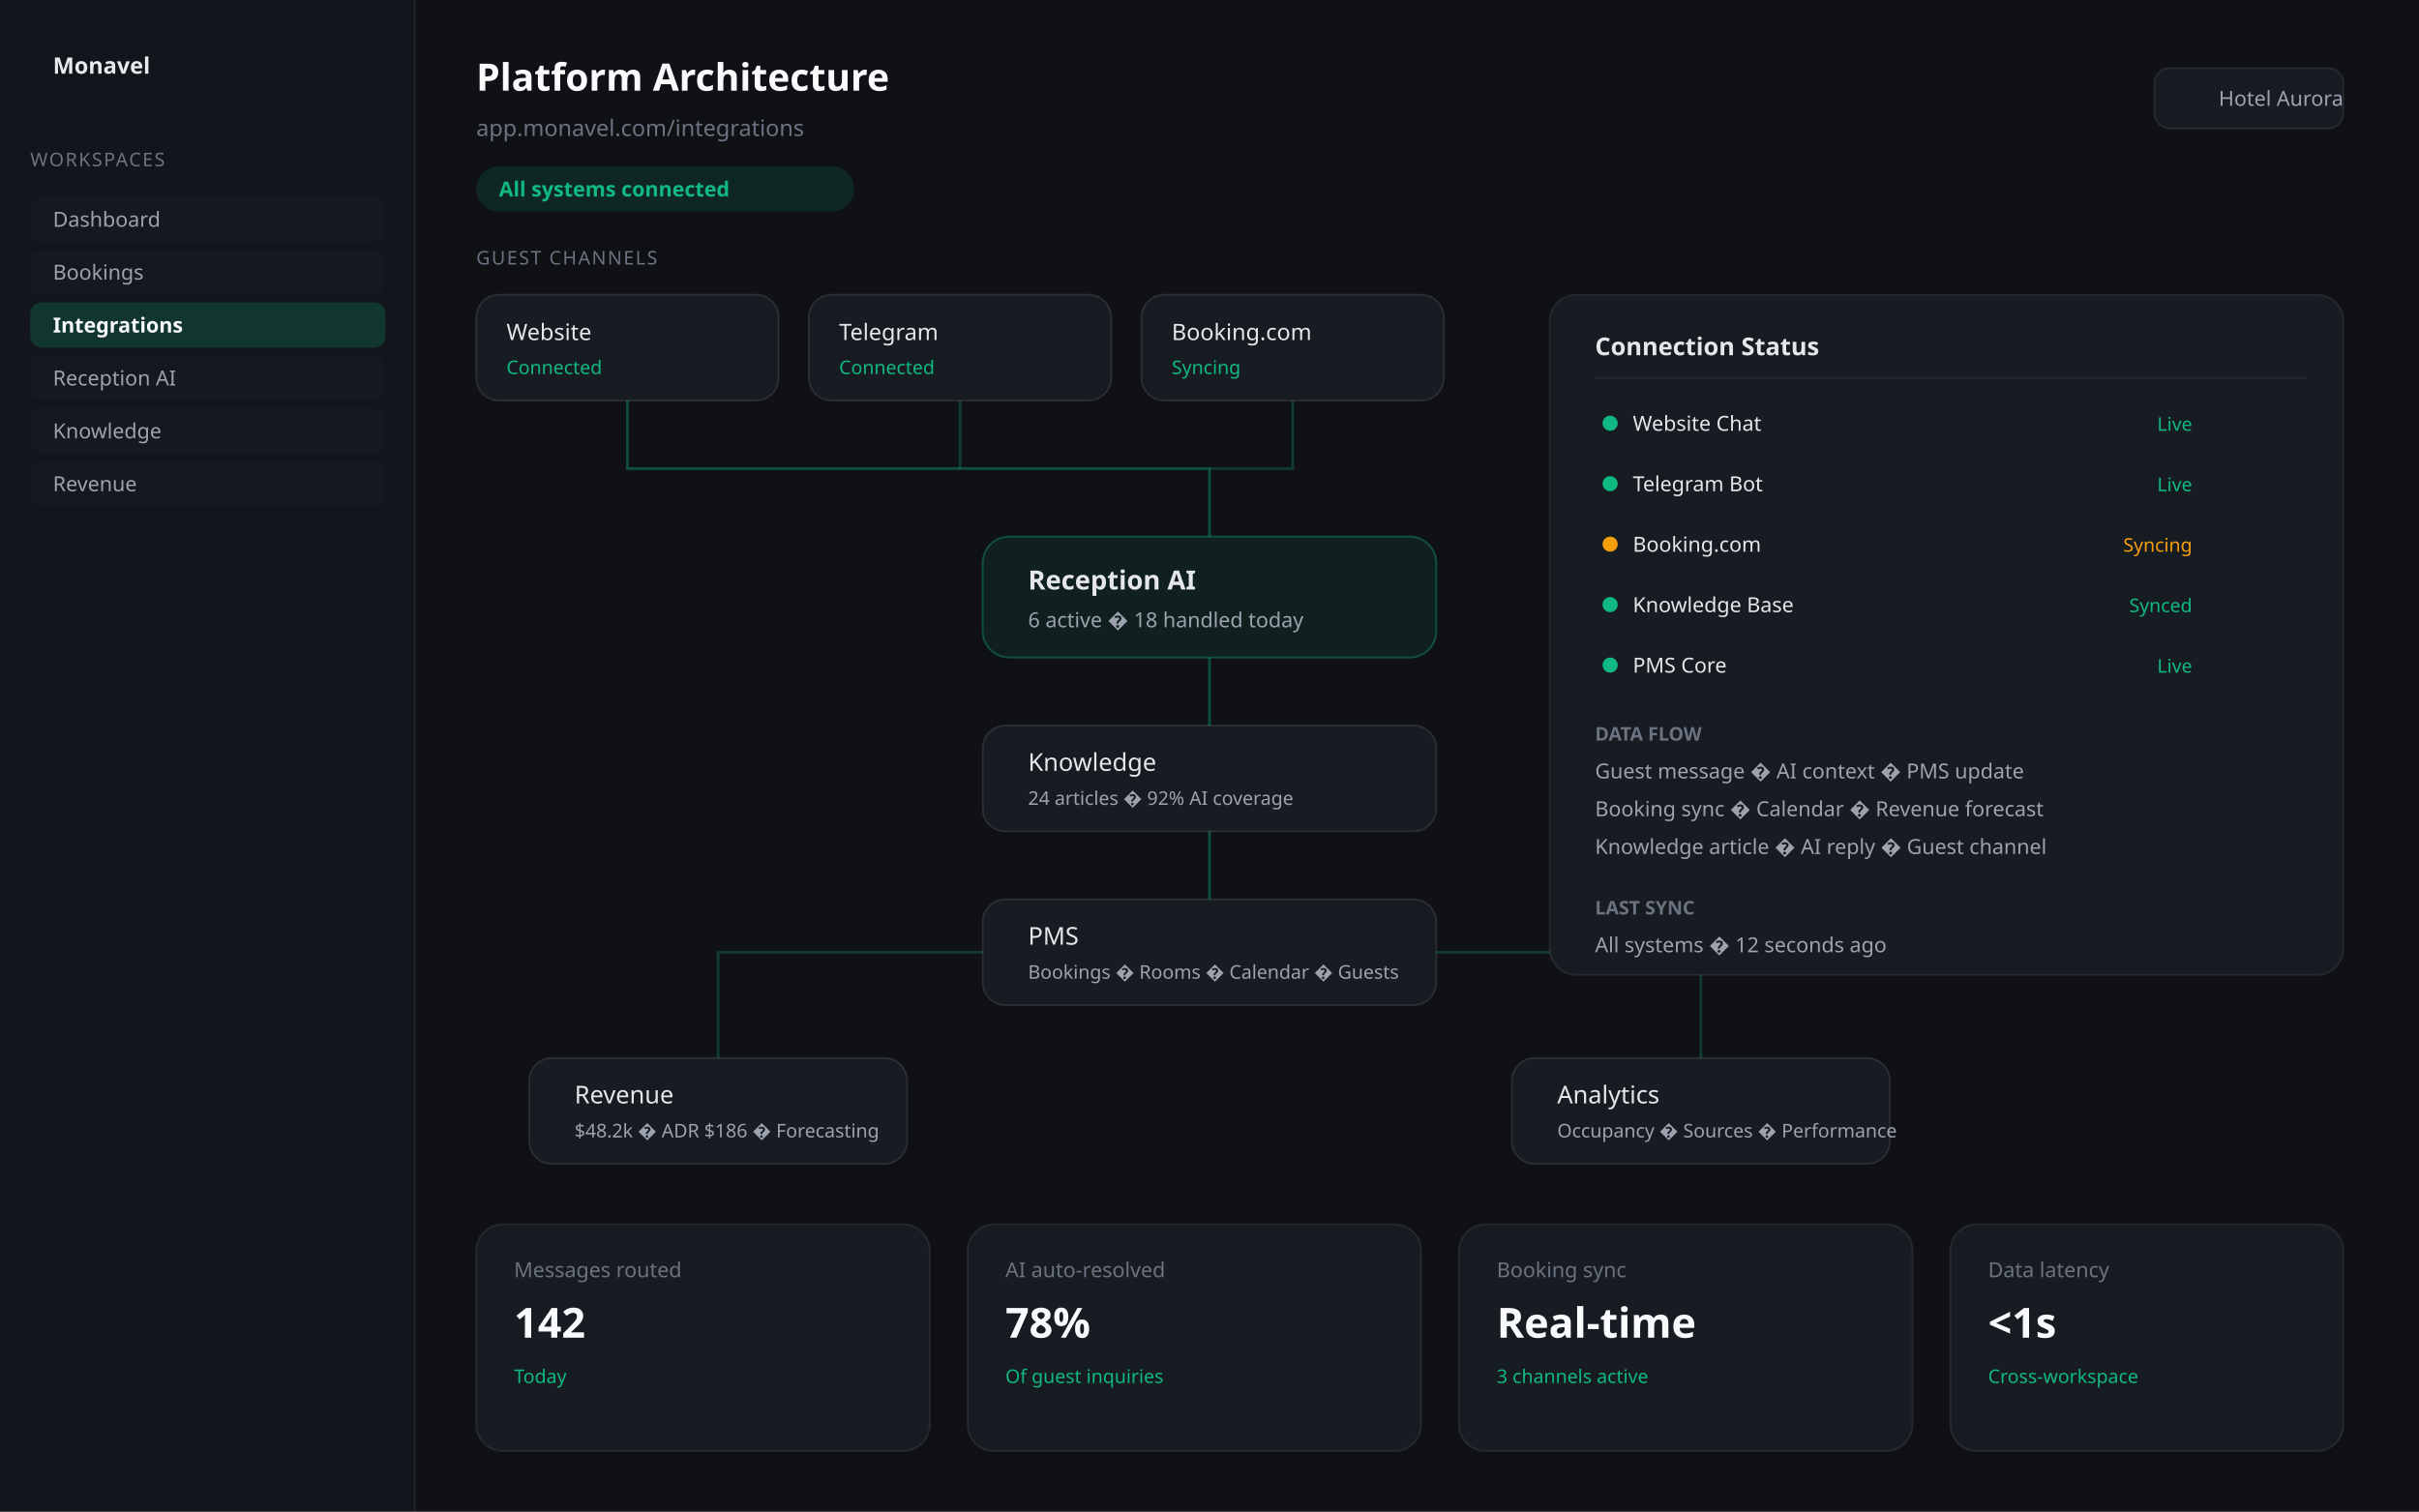
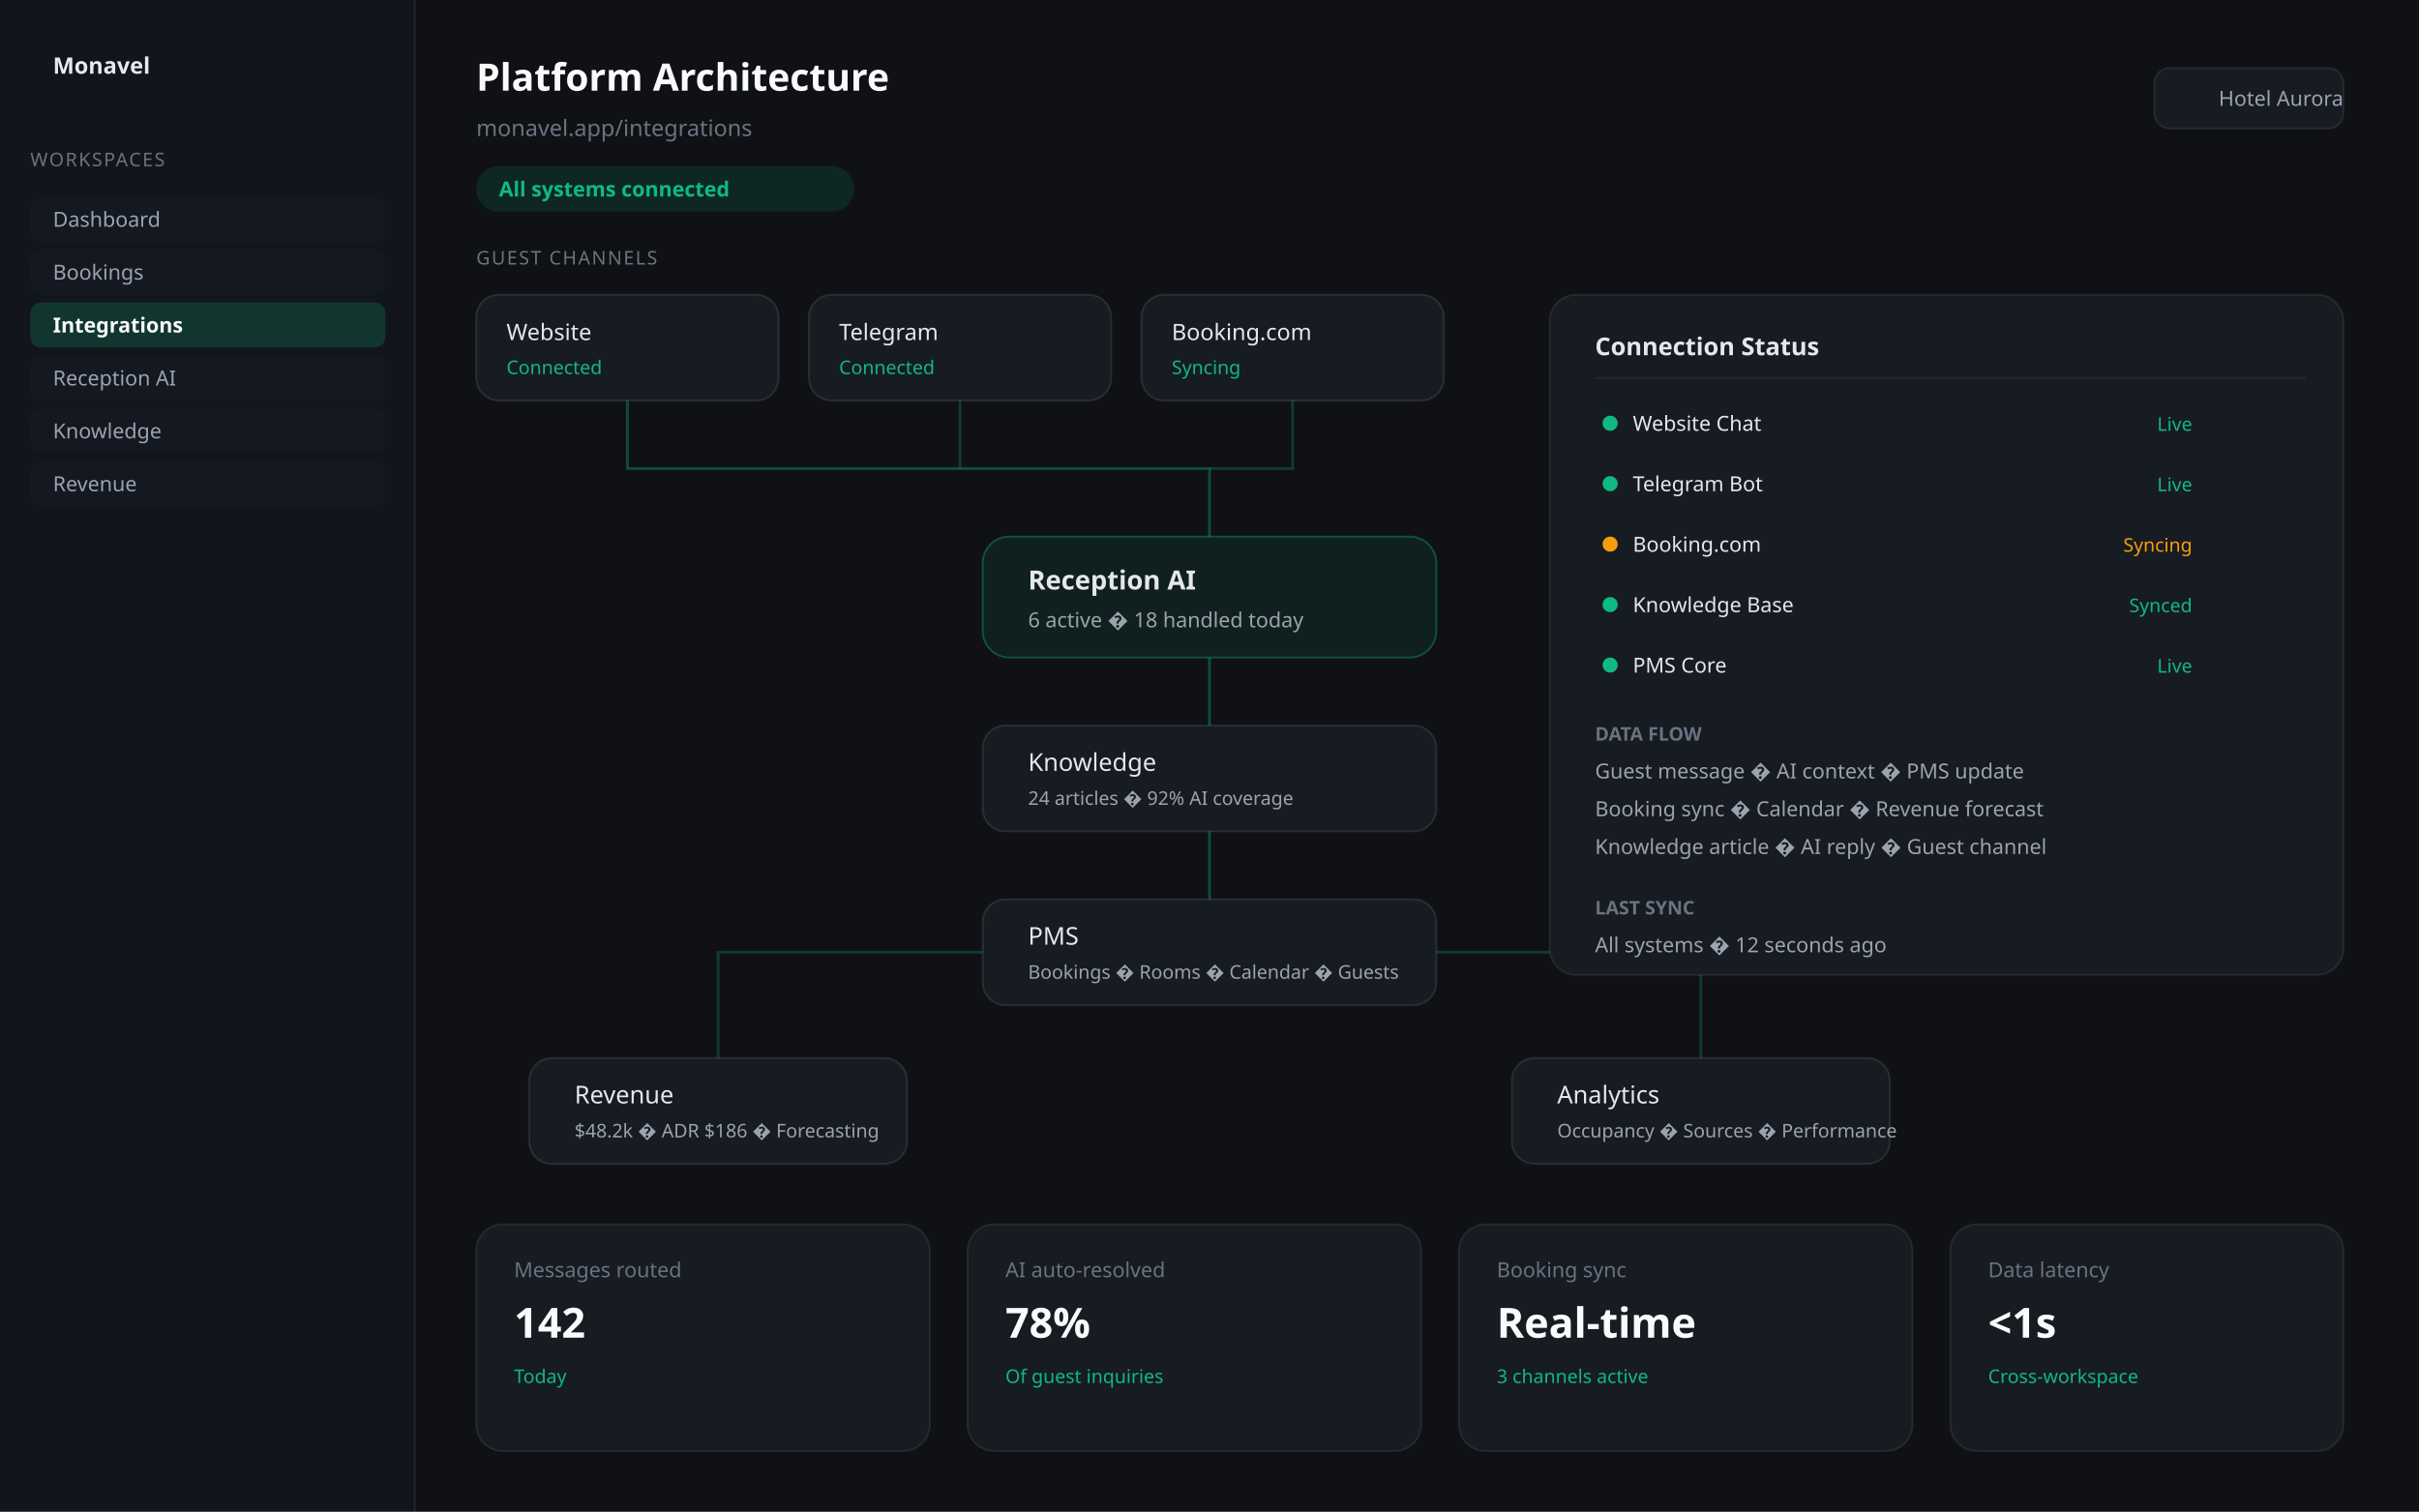
<svg xmlns="http://www.w3.org/2000/svg" width="1280" height="800" viewBox="0 0 1280 800" fill="none">
  <rect width="1280" height="800" fill="#0f1115" />
  <rect x="0" y="0" width="220" height="800" fill="#12151b" />
  <rect x="219" y="0" width="1" height="800" fill="#ffffff" opacity="0.08" />
  <text x="28" y="39" fill="#e8eaed" font-family="system-ui,sans-serif" font-size="12" font-weight="600">Monavel</text>
  <text x="16" y="88" fill="#6b7280" font-family="system-ui,sans-serif" font-size="10" letter-spacing="0.08em">WORKSPACES</text>
  <rect x="16" y="104" width="188" height="24" rx="6" fill="#141820" />
  <text x="28" y="120" fill="#9ca3af" font-family="system-ui,sans-serif" font-size="11">Dashboard</text>
  <rect x="16" y="132" width="188" height="24" rx="6" fill="#141820" />
  <text x="28" y="148" fill="#9ca3af" font-family="system-ui,sans-serif" font-size="11">Bookings</text>
  <rect x="16" y="160" width="188" height="24" rx="6" fill="#10b98133" />
  <text x="28" y="176" fill="#f9fafb" font-family="system-ui,sans-serif" font-size="11" font-weight="600">Integrations</text>
  <rect x="16" y="188" width="188" height="24" rx="6" fill="#141820" />
  <text x="28" y="204" fill="#9ca3af" font-family="system-ui,sans-serif" font-size="11">Reception AI</text>
  <rect x="16" y="216" width="188" height="24" rx="6" fill="#141820" />
  <text x="28" y="232" fill="#9ca3af" font-family="system-ui,sans-serif" font-size="11">Knowledge</text>
  <rect x="16" y="244" width="188" height="24" rx="6" fill="#141820" />
  <text x="28" y="260" fill="#9ca3af" font-family="system-ui,sans-serif" font-size="11">Revenue</text>
  <rect x="220" y="0" width="1060" height="800" fill="#0f1115" />
  <text x="252" y="48" fill="#f9fafb" font-family="system-ui,sans-serif" font-size="20" font-weight="600">Platform Architecture</text>
-   <text x="252" y="72" fill="#6b7280" font-family="system-ui,sans-serif" font-size="12">app.monavel.com/integrations</text>
+   <text x="252" y="72" fill="#6b7280" font-family="system-ui,sans-serif" font-size="12">monavel.app/integrations</text>
  <rect x="252" y="88" width="200" height="24" rx="12" fill="#10b98122" />
  <text x="264" y="104" fill="#10b981" font-family="system-ui,sans-serif" font-size="11" font-weight="600">All systems connected</text>
  <rect x="1140" y="36" width="100" height="32" rx="8" fill="#171b22" stroke="#ffffff" stroke-opacity="0.08" />
  <text x="1174" y="56" fill="#9ca3af" font-family="system-ui,sans-serif" font-size="11">Hotel Aurora</text>
  <text x="252" y="140" fill="#6b7280" font-family="system-ui,sans-serif" font-size="10" letter-spacing="0.08em">GUEST CHANNELS</text>
  <rect x="252" y="156" width="160" height="56" rx="12" fill="#171b22" stroke="#ffffff" stroke-opacity="0.1" />
  <text x="268" y="180" fill="#e5e7eb" font-family="system-ui,sans-serif" font-size="12" font-weight="500">Website</text>
  <text x="268" y="198" fill="#10b981" font-family="system-ui,sans-serif" font-size="10">Connected</text>
  <rect x="428" y="156" width="160" height="56" rx="12" fill="#171b22" stroke="#ffffff" stroke-opacity="0.1" />
  <text x="444" y="180" fill="#e5e7eb" font-family="system-ui,sans-serif" font-size="12" font-weight="500">Telegram</text>
  <text x="444" y="198" fill="#10b981" font-family="system-ui,sans-serif" font-size="10">Connected</text>
  <rect x="604" y="156" width="160" height="56" rx="12" fill="#171b22" stroke="#ffffff" stroke-opacity="0.1" />
  <text x="620" y="180" fill="#e5e7eb" font-family="system-ui,sans-serif" font-size="12" font-weight="500">Booking.com</text>
  <text x="620" y="198" fill="#10b981" font-family="system-ui,sans-serif" font-size="10">Syncing</text>
  <path d="M332 212 L332 248 L640 248 L640 284" stroke="#10b981" stroke-opacity="0.35" stroke-width="1.5" fill="none" />
  <path d="M508 212 L508 248" stroke="#10b981" stroke-opacity="0.25" stroke-width="1.5" fill="none" />
  <path d="M684 212 L684 248 L640 248" stroke="#10b981" stroke-opacity="0.25" stroke-width="1.5" fill="none" />
  <rect x="520" y="284" width="240" height="64" rx="14" fill="#10b98118" stroke="#10b981" stroke-opacity="0.35" />
  <text x="544" y="312" fill="#e5e7eb" font-family="system-ui,sans-serif" font-size="14" font-weight="600">Reception AI</text>
  <text x="544" y="332" fill="#9ca3af" font-family="system-ui,sans-serif" font-size="11">6 active � 18 handled today</text>
  <path d="M640 348 L640 384" stroke="#10b981" stroke-opacity="0.35" stroke-width="1.5" fill="none" />
  <rect x="520" y="384" width="240" height="56" rx="12" fill="#171b22" stroke="#ffffff" stroke-opacity="0.1" />
  <text x="544" y="408" fill="#e5e7eb" font-family="system-ui,sans-serif" font-size="13" font-weight="500">Knowledge</text>
  <text x="544" y="426" fill="#9ca3af" font-family="system-ui,sans-serif" font-size="10">24 articles � 92% AI coverage</text>
  <path d="M640 440 L640 476" stroke="#10b981" stroke-opacity="0.35" stroke-width="1.5" fill="none" />
  <rect x="520" y="476" width="240" height="56" rx="12" fill="#171b22" stroke="#ffffff" stroke-opacity="0.1" />
  <text x="544" y="500" fill="#e5e7eb" font-family="system-ui,sans-serif" font-size="13" font-weight="500">PMS</text>
  <text x="544" y="518" fill="#9ca3af" font-family="system-ui,sans-serif" font-size="10">Bookings � Rooms � Calendar � Guests</text>
  <path d="M520 504 L380 504 L380 560" stroke="#10b981" stroke-opacity="0.25" stroke-width="1.5" fill="none" />
  <path d="M760 504 L900 504 L900 560" stroke="#10b981" stroke-opacity="0.25" stroke-width="1.5" fill="none" />
  <rect x="280" y="560" width="200" height="56" rx="12" fill="#171b22" stroke="#ffffff" stroke-opacity="0.1" />
  <text x="304" y="584" fill="#e5e7eb" font-family="system-ui,sans-serif" font-size="13" font-weight="500">Revenue</text>
  <text x="304" y="602" fill="#9ca3af" font-family="system-ui,sans-serif" font-size="10">$48.2k � ADR $186 � Forecasting</text>
  <rect x="800" y="560" width="200" height="56" rx="12" fill="#171b22" stroke="#ffffff" stroke-opacity="0.1" />
  <text x="824" y="584" fill="#e5e7eb" font-family="system-ui,sans-serif" font-size="13" font-weight="500">Analytics</text>
  <text x="824" y="602" fill="#9ca3af" font-family="system-ui,sans-serif" font-size="10">Occupancy � Sources � Performance</text>
  <rect x="820" y="156" width="420" height="360" rx="14" fill="#171b22" stroke="#ffffff" stroke-opacity="0.08" />
  <text x="844" y="188" fill="#e5e7eb" font-family="system-ui,sans-serif" font-size="13" font-weight="600">Connection Status</text>
  <line x1="844" y1="200" x2="1220" y2="200" stroke="#ffffff" stroke-opacity="0.06" />
  <circle cx="852" cy="224" r="4" fill="#10b981" />
  <text x="864" y="228" fill="#e5e7eb" font-family="system-ui,sans-serif" font-size="11">Website Chat</text>
  <text x="1160" y="228" fill="#10b981" font-family="system-ui,sans-serif" font-size="10" text-anchor="end">Live</text>
  <circle cx="852" cy="256" r="4" fill="#10b981" />
  <text x="864" y="260" fill="#e5e7eb" font-family="system-ui,sans-serif" font-size="11">Telegram Bot</text>
  <text x="1160" y="260" fill="#10b981" font-family="system-ui,sans-serif" font-size="10" text-anchor="end">Live</text>
  <circle cx="852" cy="288" r="4" fill="#f59e0b" />
  <text x="864" y="292" fill="#e5e7eb" font-family="system-ui,sans-serif" font-size="11">Booking.com</text>
  <text x="1160" y="292" fill="#f59e0b" font-family="system-ui,sans-serif" font-size="10" text-anchor="end">Syncing</text>
  <circle cx="852" cy="320" r="4" fill="#10b981" />
  <text x="864" y="324" fill="#e5e7eb" font-family="system-ui,sans-serif" font-size="11">Knowledge Base</text>
  <text x="1160" y="324" fill="#10b981" font-family="system-ui,sans-serif" font-size="10" text-anchor="end">Synced</text>
  <circle cx="852" cy="352" r="4" fill="#10b981" />
  <text x="864" y="356" fill="#e5e7eb" font-family="system-ui,sans-serif" font-size="11">PMS Core</text>
  <text x="1160" y="356" fill="#10b981" font-family="system-ui,sans-serif" font-size="10" text-anchor="end">Live</text>
  <text x="844" y="392" fill="#6b7280" font-family="system-ui,sans-serif" font-size="10" font-weight="600">DATA FLOW</text>
  <text x="844" y="412" fill="#9ca3af" font-family="system-ui,sans-serif" font-size="11">Guest message � AI context � PMS update</text>
  <text x="844" y="432" fill="#9ca3af" font-family="system-ui,sans-serif" font-size="11">Booking sync � Calendar � Revenue forecast</text>
  <text x="844" y="452" fill="#9ca3af" font-family="system-ui,sans-serif" font-size="11">Knowledge article � AI reply � Guest channel</text>
  <text x="844" y="484" fill="#6b7280" font-family="system-ui,sans-serif" font-size="10" font-weight="600">LAST SYNC</text>
  <text x="844" y="504" fill="#9ca3af" font-family="system-ui,sans-serif" font-size="11">All systems � 12 seconds ago</text>
  <rect x="252" y="648" width="240" height="120" rx="14" fill="#171b22" stroke="#ffffff" stroke-opacity="0.08" />
  <text x="272" y="676" fill="#6b7280" font-family="system-ui,sans-serif" font-size="11">Messages routed</text>
  <text x="272" y="708" fill="#f9fafb" font-family="system-ui,sans-serif" font-size="22" font-weight="600">142</text>
  <text x="272" y="732" fill="#10b981" font-family="system-ui,sans-serif" font-size="10">Today</text>
  <rect x="512" y="648" width="240" height="120" rx="14" fill="#171b22" stroke="#ffffff" stroke-opacity="0.08" />
  <text x="532" y="676" fill="#6b7280" font-family="system-ui,sans-serif" font-size="11">AI auto-resolved</text>
  <text x="532" y="708" fill="#f9fafb" font-family="system-ui,sans-serif" font-size="22" font-weight="600">78%</text>
  <text x="532" y="732" fill="#10b981" font-family="system-ui,sans-serif" font-size="10">Of guest inquiries</text>
  <rect x="772" y="648" width="240" height="120" rx="14" fill="#171b22" stroke="#ffffff" stroke-opacity="0.08" />
  <text x="792" y="676" fill="#6b7280" font-family="system-ui,sans-serif" font-size="11">Booking sync</text>
  <text x="792" y="708" fill="#f9fafb" font-family="system-ui,sans-serif" font-size="22" font-weight="600">Real-time</text>
  <text x="792" y="732" fill="#10b981" font-family="system-ui,sans-serif" font-size="10">3 channels active</text>
  <rect x="1032" y="648" width="208" height="120" rx="14" fill="#171b22" stroke="#ffffff" stroke-opacity="0.08" />
  <text x="1052" y="676" fill="#6b7280" font-family="system-ui,sans-serif" font-size="11">Data latency</text>
  <text x="1052" y="708" fill="#f9fafb" font-family="system-ui,sans-serif" font-size="22" font-weight="600">&lt;1s</text>
  <text x="1052" y="732" fill="#10b981" font-family="system-ui,sans-serif" font-size="10">Cross-workspace</text>
</svg>
